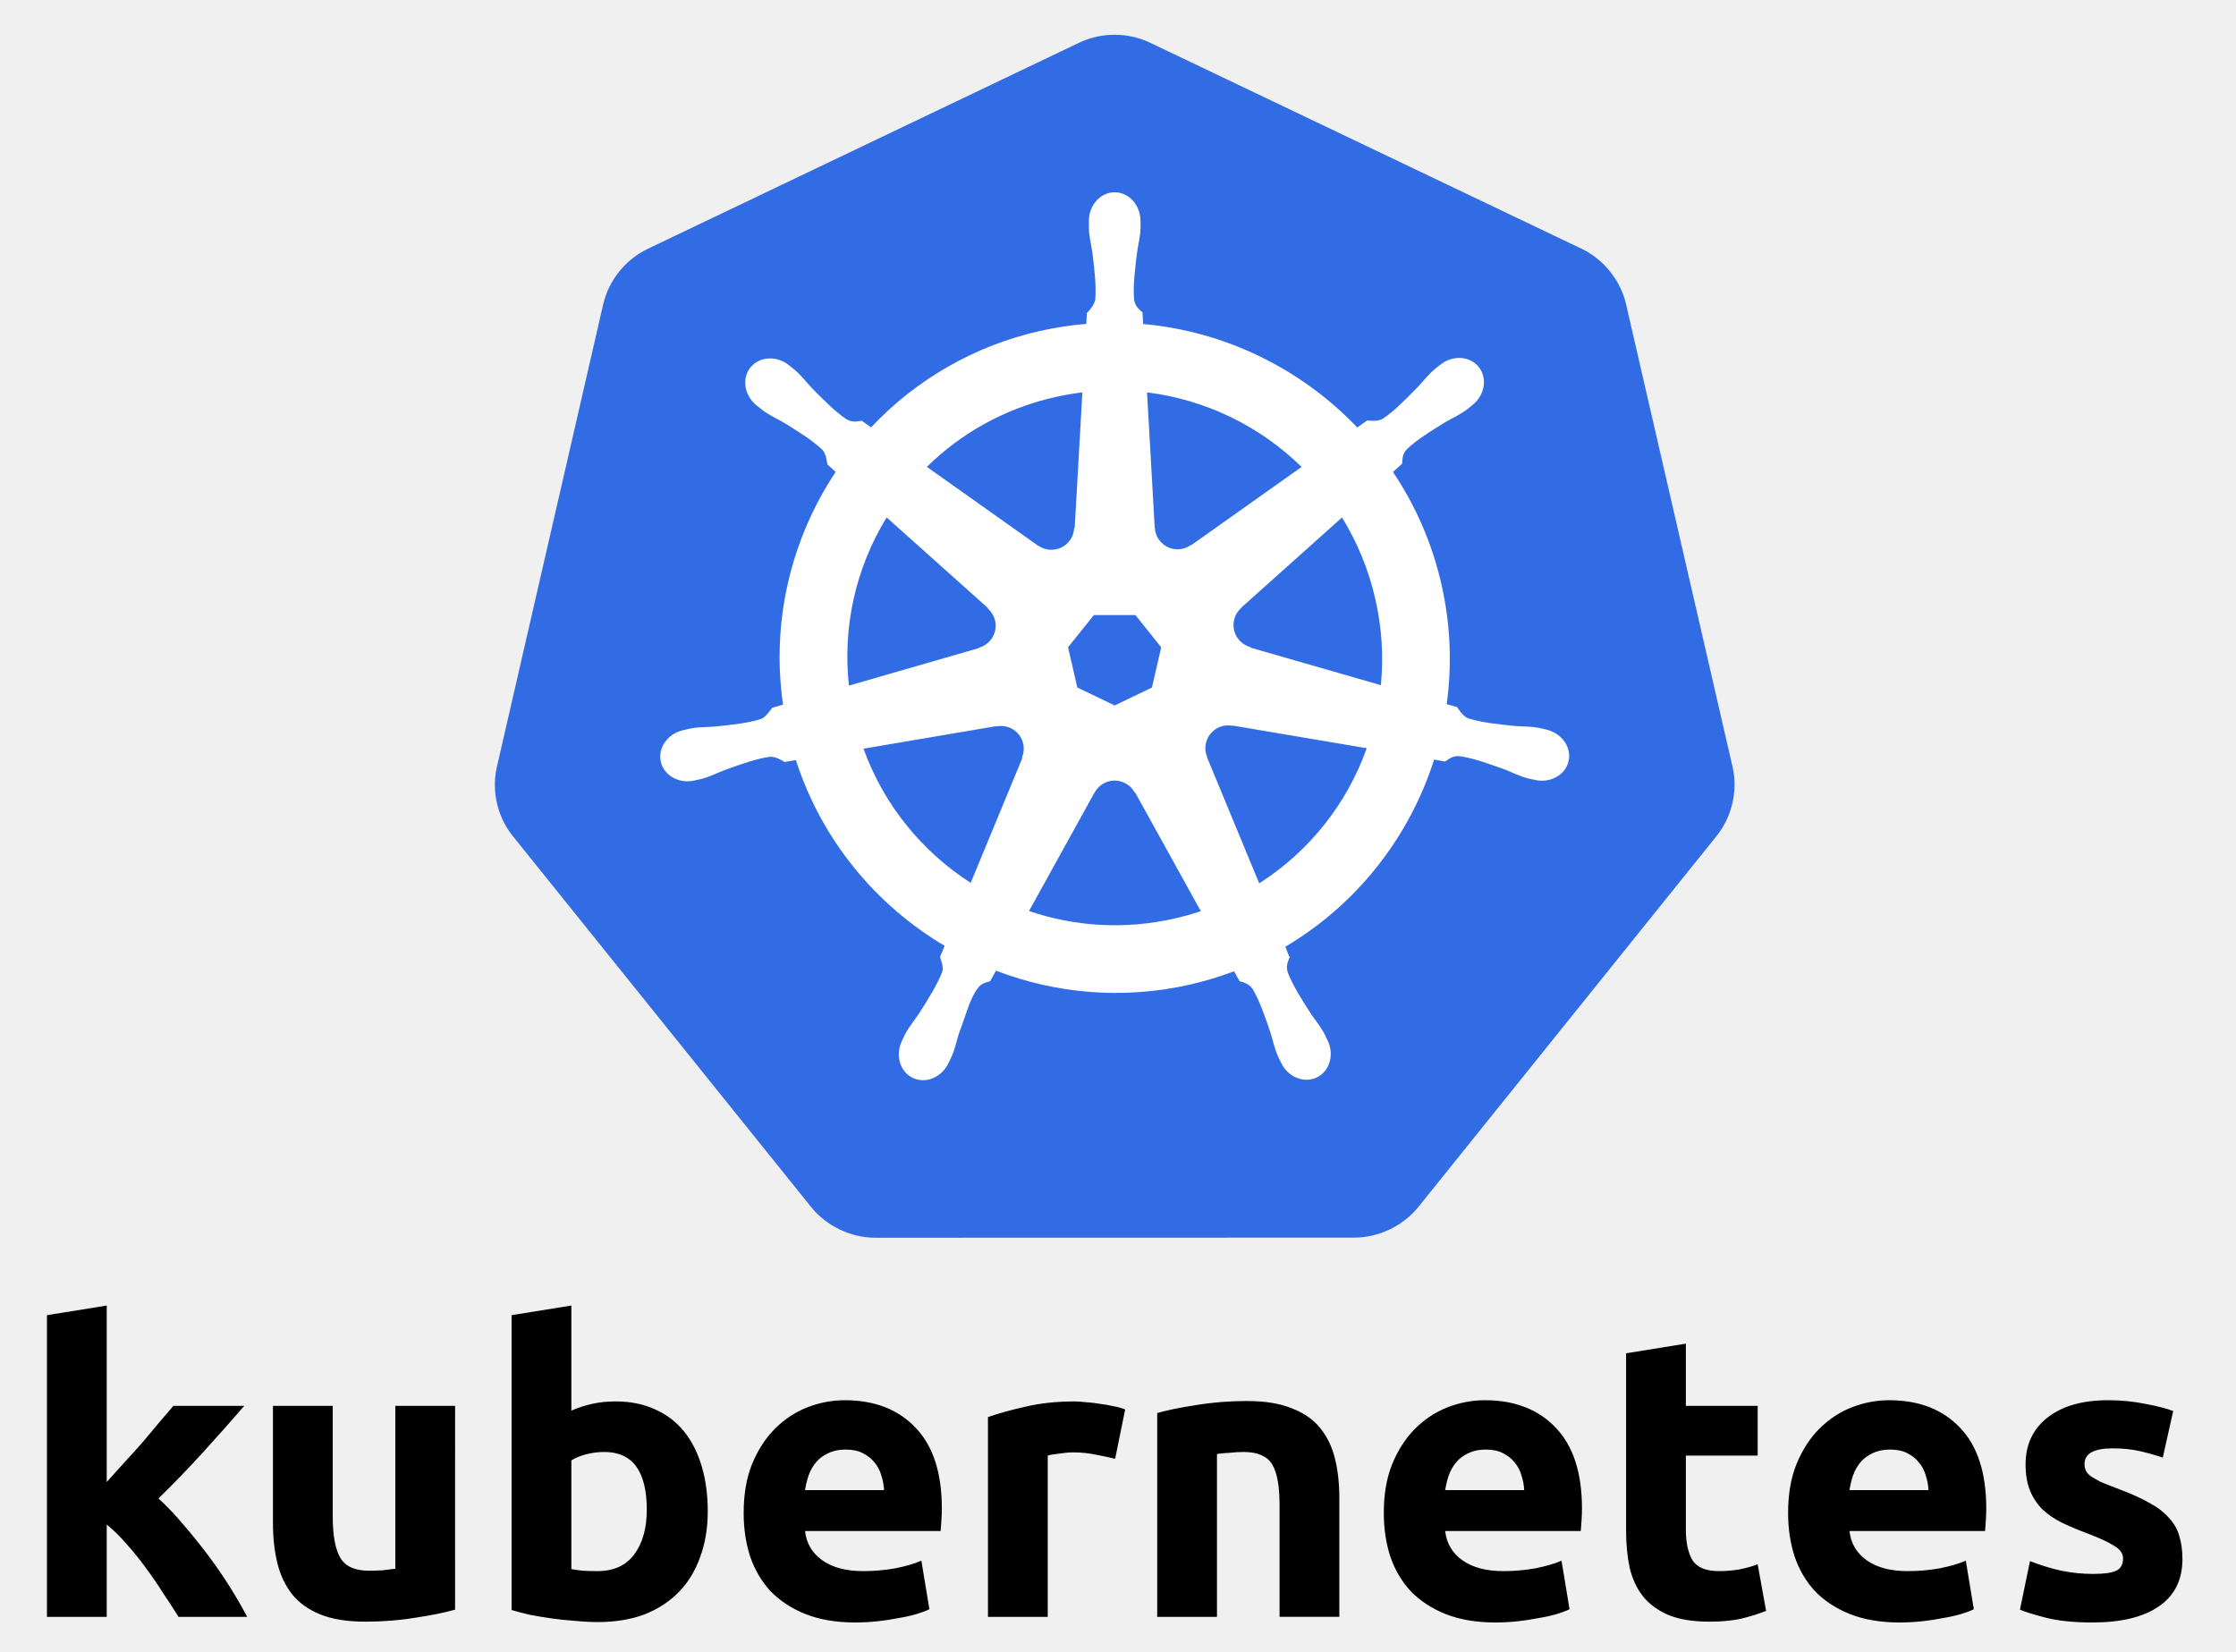
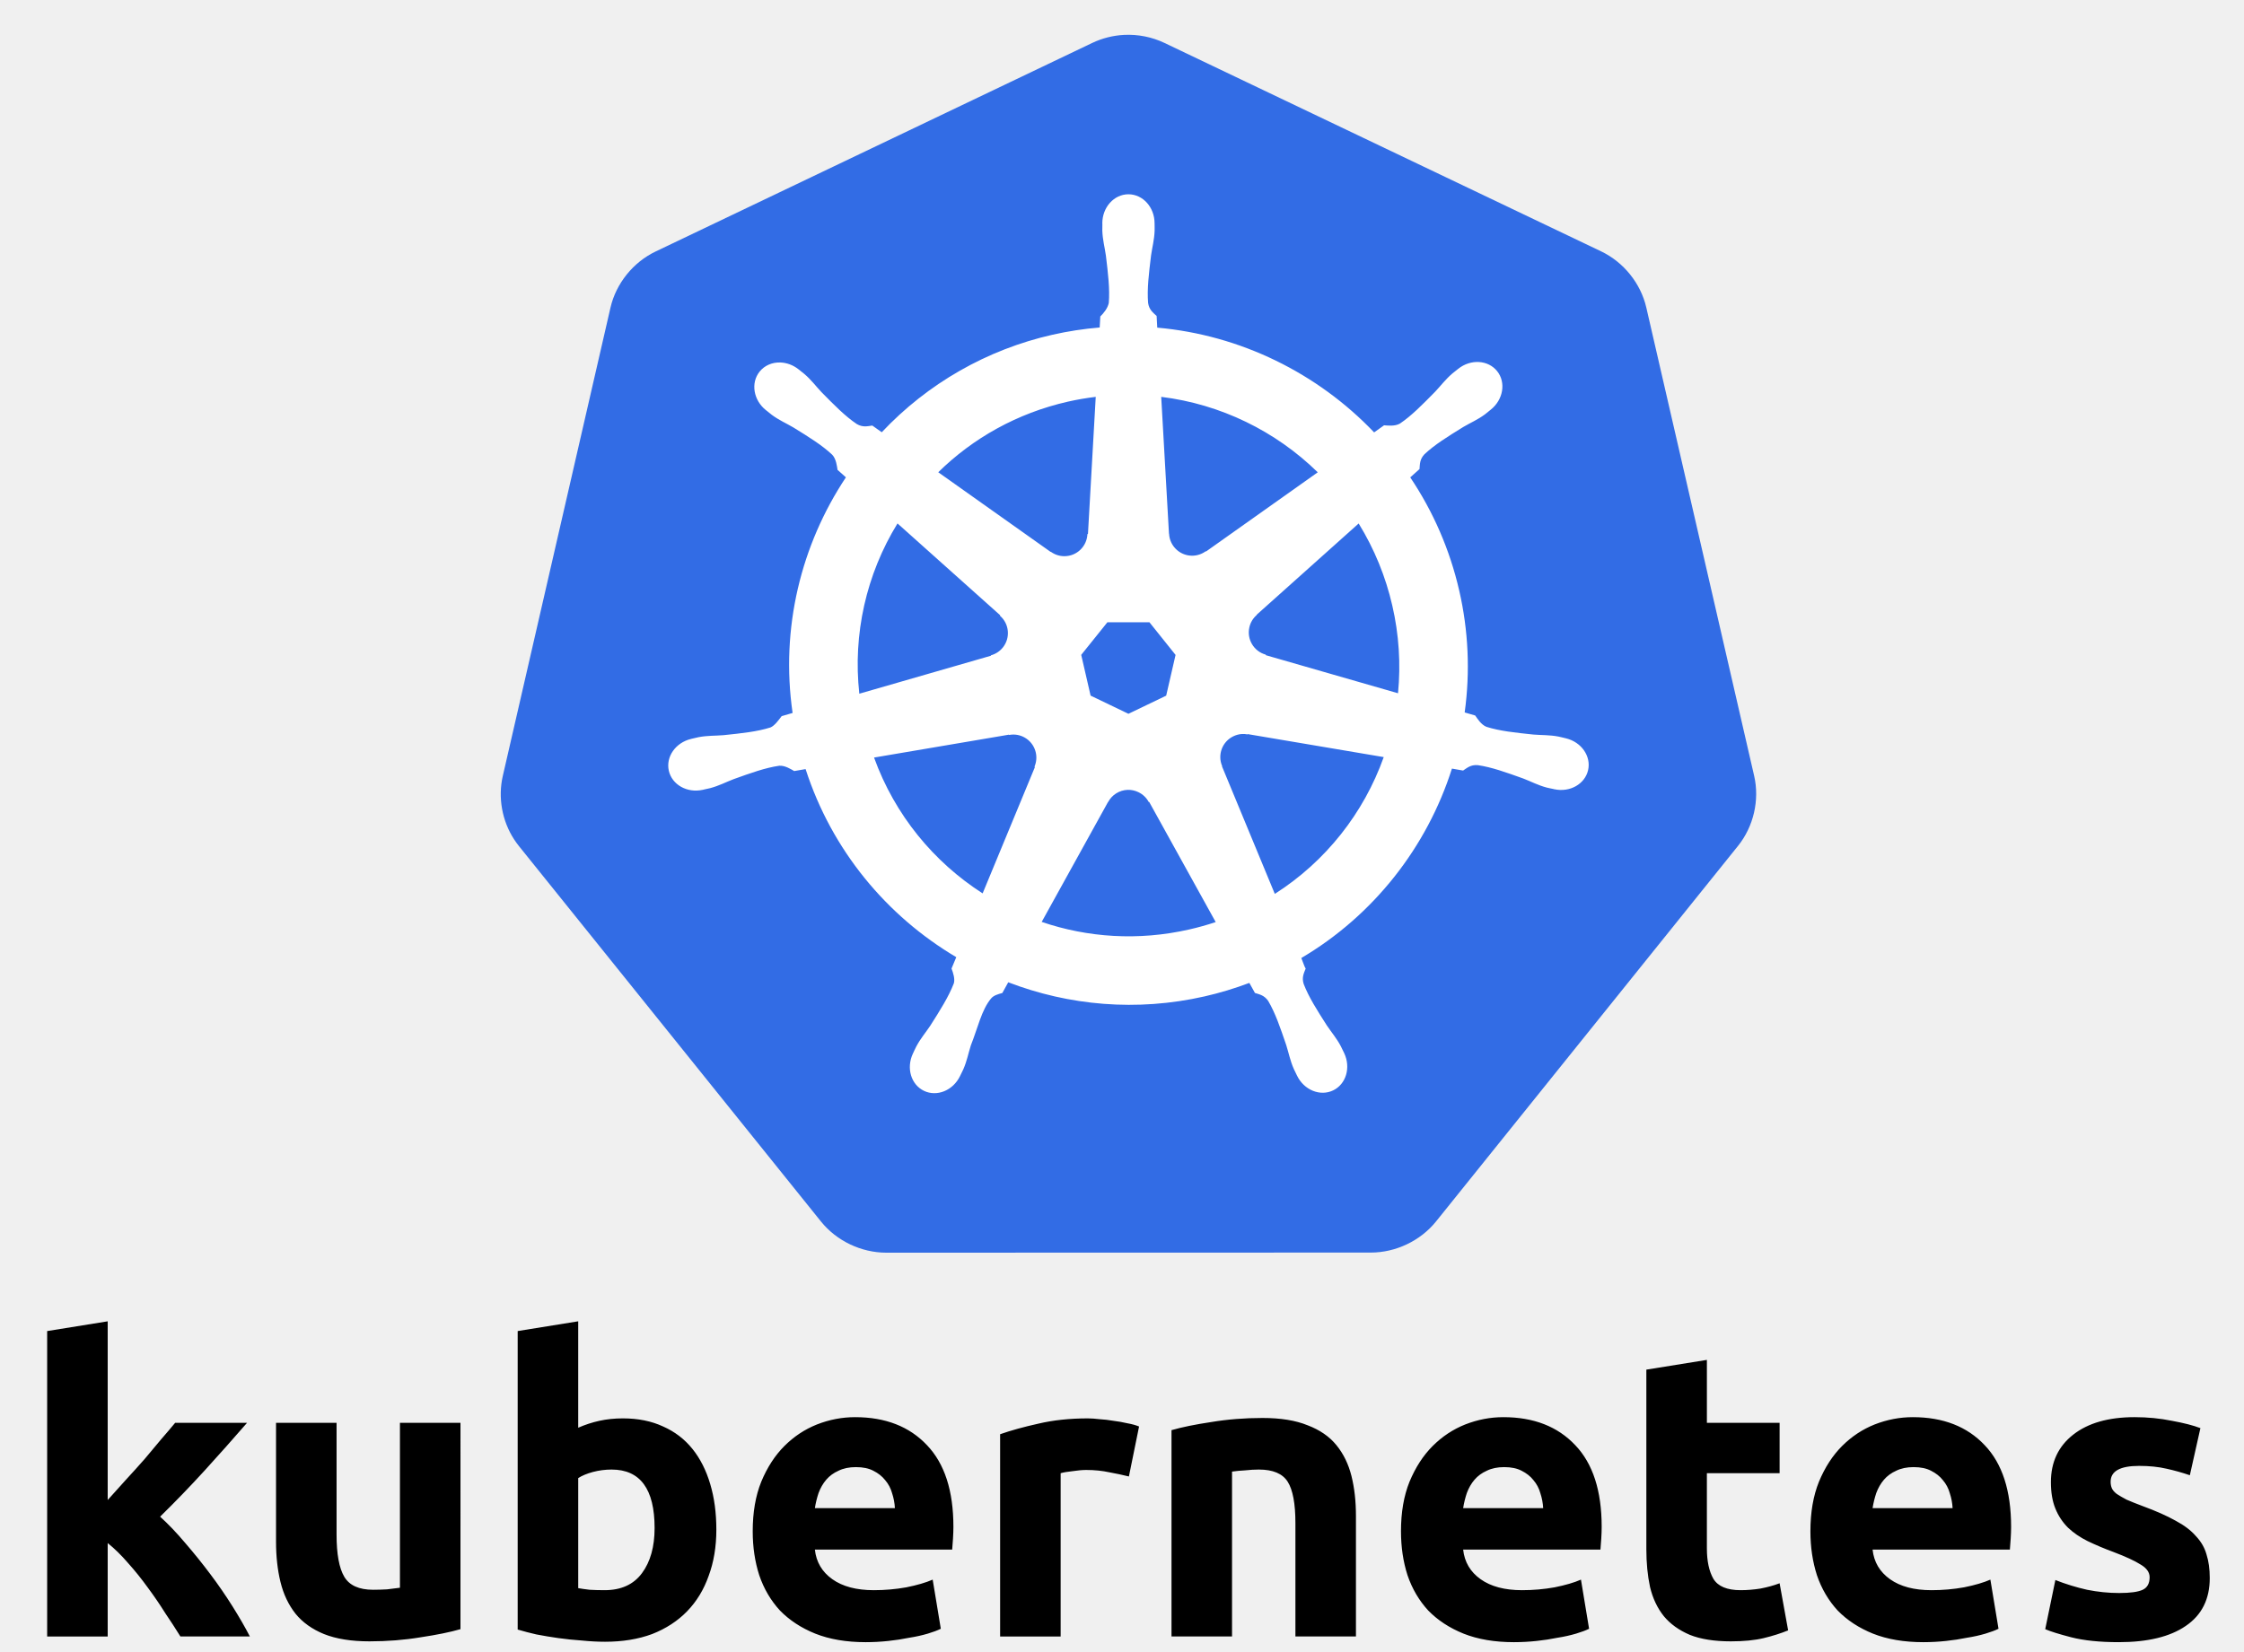
- <svg xmlns="http://www.w3.org/2000/svg" viewBox="-144.88 -222.56 461.76 341.12">
+ <svg xmlns="http://www.w3.org/2000/svg" viewBox="-144.80 -222.48 457.60 336.96">
  <path d="M-122.84 83.493a310.06 310.06 0 0 0 3.729-4.142 240.608 240.608 0 0 0 3.81-4.225 466.525 466.525 0 0 0 3.398-4.059 165.657 165.657 0 0 0 2.817-3.314h14.663a554.136 554.136 0 0 1-8.616 9.693 234.676 234.676 0 0 1-9.113 9.444c1.657 1.491 3.369 3.286 5.136 5.385a118.223 118.223 0 0 1 5.136 6.38 94.249 94.249 0 0 1 4.556 6.627c1.38 2.21 2.54 4.225 3.479 6.048h-14.166a129.714 129.714 0 0 0-3.065-4.722 79.584 79.584 0 0 0-3.562-5.219 60.044 60.044 0 0 0-4.06-5.053c-1.38-1.602-2.761-2.955-4.141-4.059v19.054h-12.344V49.032l12.344-1.988v36.45m71.939 26.344c-2.1.608-4.805 1.16-8.12 1.657-3.313.552-6.792.828-10.437.828-3.7 0-6.793-.497-9.28-1.49-2.43-.995-4.362-2.376-5.798-4.143-1.436-1.823-2.458-3.977-3.065-6.462-.608-2.485-.911-5.219-.911-8.202V67.753h12.344v22.782c0 3.977.525 6.85 1.574 8.616 1.049 1.767 3.01 2.651 5.882 2.651.884 0 1.823-.028 2.817-.083.994-.11 1.878-.22 2.65-.33V67.752h12.345l-.001 42.085m39.587-20.627c0-7.953-2.927-11.93-8.782-11.93-1.27 0-2.541.166-3.811.497-1.215.331-2.21.746-2.982 1.243v22.451c.608.11 1.38.221 2.32.331.939.055 1.96.083 3.065.083 3.369 0 5.91-1.16 7.622-3.479 1.712-2.32 2.568-5.385 2.568-9.196m12.592.331c0 3.48-.525 6.628-1.574 9.444-.994 2.817-2.458 5.22-4.391 7.207-1.933 1.988-4.308 3.535-7.125 4.64-2.817 1.048-6.02 1.573-9.61 1.573-1.491 0-3.065-.083-4.722-.249a70.47 70.47 0 0 1-4.805-.497 93.508 93.508 0 0 1-4.474-.746 61.68 61.68 0 0 1-3.811-.994V49.03l12.344-1.989v21.705a23.147 23.147 0 0 1 4.308-1.408c1.49-.33 3.093-.497 4.805-.497 3.093 0 5.827.552 8.202 1.657 2.375 1.05 4.363 2.568 5.965 4.556 1.602 1.988 2.817 4.391 3.645 7.207.829 2.764 1.243 5.857 1.243 9.281m7.416.331c0-3.866.58-7.235 1.74-10.107 1.215-2.927 2.789-5.357 4.722-7.29 1.933-1.933 4.142-3.397 6.628-4.39 2.54-.995 5.136-1.492 7.787-1.492 6.186 0 11.074 1.905 14.663 5.716 3.59 3.756 5.385 9.306 5.385 16.652 0 .718-.028 1.52-.083 2.402-.055.828-.111 1.574-.166 2.237H21.37c.276 2.541 1.464 4.556 3.562 6.048 2.099 1.491 4.915 2.237 8.45 2.237 2.264 0 4.474-.193 6.628-.58 2.209-.442 4.004-.966 5.385-1.574l1.657 10.024c-.663.331-1.546.663-2.651.994a28.866 28.866 0 0 1-3.728.828 44.513 44.513 0 0 1-4.308.663 43.431 43.431 0 0 1-4.64.25c-3.92 0-7.345-.58-10.272-1.74-2.872-1.16-5.274-2.735-7.207-4.723-1.878-2.043-3.286-4.446-4.225-7.207-.884-2.763-1.326-5.745-1.326-8.948M37.69 85.15a11.579 11.579 0 0 0-.58-3.065 6.84 6.84 0 0 0-1.408-2.65c-.608-.774-1.408-1.409-2.403-1.906-.94-.497-2.126-.746-3.562-.746-1.381 0-2.568.25-3.562.746-.994.442-1.823 1.05-2.485 1.823-.663.773-1.187 1.685-1.574 2.734a19.17 19.17 0 0 0-.746 3.065h16.32m47.718-6.461a65.487 65.487 0 0 0-3.894-.829c-1.491-.33-3.093-.497-4.805-.497-.773 0-1.712.083-2.817.25-1.05.11-1.85.248-2.402.413v33.304H59.146V70.074c2.209-.773 4.805-1.49 7.787-2.154 3.038-.718 6.407-1.077 10.107-1.077.663 0 1.464.055 2.403.166.939.055 1.878.166 2.817.331.939.111 1.878.276 2.817.497.939.166 1.74.387 2.403.663l-2.072 10.19m8.688-9.446c2.099-.607 4.805-1.16 8.119-1.657 3.314-.552 6.793-.828 10.438-.828 3.7 0 6.766.497 9.196 1.491 2.485.94 4.446 2.292 5.882 4.06 1.436 1.766 2.458 3.865 3.065 6.295.607 2.43.91 5.136.91 8.12v24.604h-12.343V88.215c0-3.977-.525-6.793-1.574-8.45-1.05-1.657-3.01-2.485-5.882-2.485-.884 0-1.823.055-2.817.166a30.4 30.4 0 0 0-2.651.25v33.634H94.095V69.244m46.795 20.629c0-3.866.58-7.235 1.74-10.107 1.216-2.927 2.79-5.357 4.723-7.29 1.933-1.933 4.142-3.397 6.628-4.39 2.54-.995 5.136-1.492 7.787-1.492 6.186 0 11.074 1.905 14.663 5.716 3.59 3.756 5.385 9.306 5.385 16.652 0 .718-.028 1.52-.083 2.402-.055.828-.11 1.574-.166 2.237h-28.001c.276 2.541 1.464 4.556 3.562 6.048 2.099 1.491 4.915 2.237 8.45 2.237 2.264 0 4.474-.193 6.628-.58 2.209-.442 4.004-.966 5.385-1.574l1.657 10.024c-.663.331-1.546.663-2.651.994a28.866 28.866 0 0 1-3.728.828 44.513 44.513 0 0 1-4.308.663 43.431 43.431 0 0 1-4.64.25c-3.92 0-7.345-.58-10.272-1.74-2.872-1.16-5.274-2.735-7.207-4.723-1.878-2.043-3.286-4.446-4.225-7.207-.885-2.763-1.326-5.745-1.326-8.948m28.995-4.723a11.579 11.579 0 0 0-.58-3.065 6.84 6.84 0 0 0-1.408-2.65c-.608-.774-1.408-1.409-2.402-1.906-.94-.497-2.126-.746-3.562-.746-1.381 0-2.568.25-3.562.746-.994.442-1.823 1.05-2.485 1.823-.663.773-1.187 1.685-1.574 2.734a19.17 19.17 0 0 0-.746 3.065h16.319M190.927 56.9l12.344-1.988v12.841H218.1v10.273h-14.83v15.326c0 2.596.443 4.667 1.326 6.213.939 1.546 2.789 2.32 5.55 2.32 1.327 0 2.68-.11 4.06-.33 1.436-.277 2.734-.636 3.894-1.078l1.74 9.61c-1.491.608-3.148 1.132-4.971 1.574-1.823.442-4.06.663-6.71.663-3.37 0-6.158-.442-8.367-1.326-2.21-.939-3.977-2.209-5.302-3.81-1.326-1.658-2.264-3.646-2.817-5.966-.497-2.32-.746-4.888-.746-7.705V56.9m33.455 32.973c0-3.866.58-7.235 1.74-10.107 1.215-2.927 2.789-5.357 4.722-7.29 1.933-1.933 4.142-3.397 6.628-4.39 2.54-.995 5.136-1.492 7.787-1.492 6.186 0 11.074 1.905 14.663 5.716 3.59 3.756 5.385 9.306 5.385 16.652 0 .718-.028 1.52-.083 2.402-.055.828-.11 1.574-.166 2.237h-28.001c.276 2.541 1.464 4.556 3.562 6.048 2.099 1.491 4.915 2.237 8.45 2.237 2.264 0 4.474-.193 6.628-.58 2.209-.442 4.004-.966 5.385-1.574l1.657 10.024c-.663.331-1.546.663-2.651.994a28.866 28.866 0 0 1-3.728.828 44.513 44.513 0 0 1-4.308.663 43.431 43.431 0 0 1-4.64.25c-3.92 0-7.345-.58-10.272-1.74-2.872-1.16-5.274-2.735-7.207-4.723-1.878-2.043-3.286-4.446-4.225-7.207-.884-2.763-1.326-5.745-1.326-8.948m28.996-4.723a11.579 11.579 0 0 0-.58-3.065 6.84 6.84 0 0 0-1.408-2.65c-.608-.774-1.408-1.409-2.402-1.906-.94-.497-2.126-.746-3.562-.746-1.381 0-2.568.25-3.562.746-.994.442-1.823 1.05-2.485 1.823-.663.773-1.187 1.685-1.574 2.734a19.17 19.17 0 0 0-.746 3.065h16.319m33.965 17.314c2.264 0 3.866-.22 4.805-.663.939-.442 1.408-1.298 1.408-2.568 0-.994-.608-1.85-1.823-2.568-1.215-.773-3.065-1.629-5.551-2.568a61.498 61.498 0 0 1-5.302-2.237c-1.546-.773-2.872-1.684-3.977-2.734a11.651 11.651 0 0 1-2.568-3.894c-.608-1.49-.911-3.286-.911-5.385 0-4.087 1.519-7.318 4.556-9.693 3.038-2.375 7.207-3.562 12.51-3.562 2.65 0 5.192.25 7.622.746 2.43.442 4.363.94 5.799 1.491l-2.154 9.61a44.395 44.395 0 0 0-4.722-1.326c-1.657-.387-3.535-.58-5.633-.58-3.866 0-5.8 1.077-5.8 3.231 0 .497.084.94.25 1.326.166.387.497.773.994 1.16.497.331 1.16.718 1.988 1.16.884.387 1.988.828 3.314 1.326 2.706.994 4.943 1.988 6.71 2.982 1.767.94 3.148 1.988 4.142 3.148 1.049 1.105 1.767 2.347 2.154 3.728.442 1.381.663 2.982.663 4.805 0 4.308-1.63 7.566-4.888 9.776-3.203 2.21-7.76 3.314-13.67 3.314-3.865 0-7.096-.33-9.692-.994-2.541-.663-4.308-1.215-5.302-1.657l2.07-10.024a43.76 43.76 0 0 0 6.463 1.988c2.209.441 4.39.662 6.545.662" />
  <path fill="#FFF" d="M85.304-204.478l93.973 44.872 23.22 100.85-65.02 80.882-104.298.01-65.037-80.868 23.197-100.853z" />
  <path fill="none" d="M85.304-204.478l93.973 44.872 23.22 100.85-65.02 80.881-104.298.011-65.037-80.868 23.197-100.853z" />
  <path fill="#326CE5" d="M84.433-215.362a17.14 17.14 0 0 0-6.524 1.651L-11.1-171.182c-4.589 2.191-8.077 6.528-9.21 11.451l-21.958 95.533c-1.012 4.388-.158 9.168 2.31 12.944.301.462.622.911.968 1.343l61.61 76.603c3.175 3.947 8.214 6.354 13.306 6.352l98.801-.023c5.089.004 10.128-2.398 13.307-6.341l61.586-76.613c3.178-3.949 4.424-9.359 3.29-14.287l-21.994-95.532c-1.133-4.925-4.621-9.261-9.208-11.453l-89.021-42.506a17.214 17.214 0 0 0-8.254-1.651z" />
  <path fill="#FFF" d="M85.142-61.364a4.667 4.667 0 0 1 2.199.468 4.656 4.656 0 0 1 2.106 2.003h.101l13.559 24.498a56.57 56.57 0 0 1-5.42 1.514c-10.368 2.355-20.704 1.642-30.064-1.547l13.524-24.454h.023a4.704 4.704 0 0 1 3.972-2.482zM61.909-72.645a4.697 4.697 0 0 1 4.507 3.653 4.65 4.65 0 0 1-.261 2.892l.08.102L55.58-40.247c-9.963-6.393-17.898-15.964-22.142-27.707l27.502-4.667.046.057a4.61 4.61 0 0 1 .923-.081zm46.593-.114c.365-.02.728.014 1.081.08l.046-.057 27.743 4.689c-4.061 11.407-11.831 21.29-22.211 27.903l-10.768-26.012.034-.046a4.701 4.701 0 0 1 2.277-6.09 4.652 4.652 0 0 1 1.798-.467zm-27.479-22.79h8.572l5.327 6.66-1.912 8.31-7.697 3.7-7.718-3.71-1.912-8.31 5.34-6.65zm51.238-20.15a55.569 55.569 0 0 1 6.864 16.768 55.43 55.43 0 0 1 1.162 17.862l-26.956-7.764-.023-.114a4.699 4.699 0 0 1-3.335-5.578 4.659 4.659 0 0 1 1.49-2.494l-.01-.057 20.808-18.623zm-94.041-.01l20.923 18.714-.023.114a4.69 4.69 0 0 1 .592 6.466 4.715 4.715 0 0 1-2.437 1.606l-.023.091-26.819 7.741a54.855 54.855 0 0 1 7.787-34.732zm53.776-25.82c12.122 1.492 23.331 6.98 31.921 15.391l-22.768 16.142-.08-.034a4.7 4.7 0 0 1-6.442-.864 4.652 4.652 0 0 1-1.025-2.722l-.023-.01-1.583-27.903zm-13.353 0l-1.583 27.947-.114.057a4.695 4.695 0 0 1-4.688 4.497 4.675 4.675 0 0 1-2.768-.898l-.044.023-22.916-16.246c7.042-6.926 16.051-12.044 26.431-14.401 1.898-.43 3.793-.75 5.682-.979zm6.67-41.323c-2.942.002-5.327 2.652-5.327 5.92 0 .051.011.099.013.149-.005.443-.027.978-.013 1.366.071 1.885.482 3.328.729 5.066.448 3.717.823 6.8.592 9.664-.226 1.081-1.021 2.069-1.731 2.755l-.127 2.254a69.515 69.515 0 0 0-9.63 1.48 68.533 68.533 0 0 0-34.811 19.888 90.731 90.731 0 0 1-1.925-1.366c-.952.128-1.912.422-3.164-.308-2.383-1.604-4.555-3.82-7.182-6.489-1.204-1.275-2.076-2.492-3.508-3.723-.324-.28-.82-.657-1.183-.945-1.119-.891-2.437-1.355-3.712-1.4-1.636-.057-3.214.584-4.246 1.878-1.834 2.3-1.247 5.817 1.309 7.855.027.021.053.037.08.057.351.285.781.649 1.105.887 1.517 1.121 2.905 1.695 4.416 2.585 3.186 1.968 5.827 3.6 7.922 5.568.818.872.963 2.408 1.071 3.074l1.708 1.524c-9.141 13.757-13.372 30.749-10.872 48.063l-2.23.649c-.589.76-1.42 1.955-2.29 2.31-2.741.863-5.825 1.181-9.55 1.571-1.75.146-3.259.059-5.112.411-.408.076-.977.224-1.423.329l-.046.013c-.023.005-.055.016-.078.021-3.141.76-5.159 3.646-4.509 6.489.649 2.846 3.718 4.575 6.877 3.893.023-.005.055-.005.08-.01.036-.009.066-.025.101-.034.441-.098.993-.204 1.379-.308 1.821-.489 3.141-1.206 4.781-1.834 3.524-1.263 6.444-2.32 9.288-2.732 1.188-.092 2.44.734 3.063 1.081l2.321-.398c5.345 16.568 16.544 29.961 30.726 38.363l-.968 2.323c.348.902.733 2.122.473 3.013-1.034 2.681-2.805 5.511-4.822 8.666-.977 1.458-1.976 2.59-2.856 4.258-.212.398-.48 1.012-.683 1.434-1.37 2.931-.367 6.305 2.264 7.57 2.647 1.275 5.932-.07 7.355-3.004.001-.005.009-.007.01-.012.002-.002-.002-.007 0-.011.203-.416.489-.964.66-1.355.756-1.729 1.007-3.211 1.537-4.883 1.411-3.541 2.184-7.257 4.125-9.571.532-.633 1.398-.878 2.296-1.119l1.206-2.186c12.364 4.746 26.202 6.019 40.027 2.881a69.517 69.517 0 0 0 9.141-2.755c.338.601.969 1.757 1.138 2.049.913.297 1.908.45 2.719 1.651 1.453 2.479 2.446 5.415 3.656 8.96.53 1.672.793 3.154 1.547 4.882.173.395.457.95.66 1.366 1.42 2.946 4.716 4.294 7.366 3.017 2.631-1.266 3.636-4.64 2.266-7.57-.204-.421-.484-1.035-.696-1.433-.88-1.668-1.88-2.789-2.856-4.246-2.017-3.156-3.691-5.778-4.724-8.46-.432-1.382.073-2.243.409-3.141-.201-.231-.633-1.537-.887-2.152 14.738-8.702 25.608-22.594 30.713-38.636.69.108 1.889.32 2.277.398.802-.528 1.539-1.219 2.983-1.105 2.844.411 5.765 1.468 9.291 2.732 1.638.628 2.958 1.357 4.781 1.845.384.103.935.199 1.377.295.036.009.067.027.103.034.023.005.057.007.078.012 3.159.679 6.227-1.05 6.877-3.894.649-2.844-1.368-5.731-4.507-6.489-.457-.103-1.105-.281-1.55-.365-1.853-.35-3.362-.263-5.11-.409-3.725-.391-6.811-.708-9.552-1.571-1.117-.434-1.912-1.764-2.3-2.312l-2.15-.626a68.782 68.782 0 0 0-1.117-24.874 68.975 68.975 0 0 0-9.982-23.074c.551-.502 1.594-1.425 1.889-1.697.087-.955.012-1.958 1.001-3.017 2.096-1.967 4.737-3.598 7.924-5.567 1.512-.889 2.91-1.462 4.427-2.583.343-.255.813-.657 1.172-.946 2.556-2.039 3.145-5.553 1.309-7.855-1.834-2.3-5.39-2.517-7.945-.477-.363.288-.857.663-1.183.944-1.432 1.231-2.315 2.446-3.518 3.723-2.627 2.668-4.799 4.895-7.182 6.499-1.034.602-2.547.393-3.234.352l-2.026 1.446c-11.555-12.116-27.287-19.863-44.226-21.367-.048-.71-.11-1.992-.127-2.378-.692-.663-1.53-1.231-1.741-2.665-.231-2.864.155-5.946.603-9.664.247-1.738.66-3.181.729-5.066.016-.429-.009-1.051-.01-1.515-.002-3.264-2.385-5.916-5.329-5.916z" />
  <path fill="none" d="M85.142-61.364a4.667 4.667 0 0 1 2.199.468 4.656 4.656 0 0 1 2.106 2.003h.101l13.559 24.498a56.57 56.57 0 0 1-5.42 1.514c-10.368 2.355-20.704 1.642-30.064-1.547l13.524-24.454h.023a4.704 4.704 0 0 1 3.972-2.482zM61.909-72.645a4.697 4.697 0 0 1 4.507 3.653 4.65 4.65 0 0 1-.261 2.892l.08.102L55.58-40.247c-9.963-6.393-17.898-15.964-22.142-27.707l27.502-4.667.046.057a4.61 4.61 0 0 1 .923-.081zm46.593-.114c.365-.02.728.014 1.081.08l.046-.057 27.743 4.689c-4.061 11.407-11.831 21.29-22.211 27.903l-10.768-26.012.034-.046a4.701 4.701 0 0 1 2.277-6.09 4.652 4.652 0 0 1 1.798-.467zm-27.479-22.79h8.572l5.327 6.66-1.912 8.31-7.697 3.7-7.718-3.71-1.912-8.31 5.34-6.65zm51.238-20.15a55.569 55.569 0 0 1 6.864 16.768 55.43 55.43 0 0 1 1.162 17.862l-26.956-7.764-.023-.114a4.699 4.699 0 0 1-3.335-5.578 4.659 4.659 0 0 1 1.49-2.494l-.01-.057 20.808-18.623zm-94.041-.01l20.923 18.714-.023.114a4.69 4.69 0 0 1 .592 6.466 4.715 4.715 0 0 1-2.437 1.606l-.023.091-26.819 7.741a54.855 54.855 0 0 1 7.787-34.732zm53.776-25.82c12.122 1.492 23.331 6.98 31.921 15.391l-22.768 16.142-.08-.034a4.7 4.7 0 0 1-6.442-.864 4.652 4.652 0 0 1-1.025-2.722l-.023-.01-1.583-27.903zm-13.353 0l-1.583 27.947-.114.057a4.695 4.695 0 0 1-4.688 4.497 4.675 4.675 0 0 1-2.768-.898l-.044.023-22.916-16.246c7.042-6.926 16.051-12.044 26.431-14.401 1.898-.43 3.793-.75 5.682-.979zm6.67-41.323c-2.942.002-5.327 2.652-5.327 5.92 0 .051.011.099.013.149-.005.443-.027.978-.013 1.366.071 1.885.482 3.328.729 5.066.448 3.717.823 6.8.592 9.664-.226 1.081-1.021 2.069-1.731 2.755l-.127 2.254a69.515 69.515 0 0 0-9.63 1.48 68.533 68.533 0 0 0-34.811 19.888 90.731 90.731 0 0 1-1.925-1.366c-.952.128-1.912.422-3.164-.308-2.383-1.604-4.555-3.82-7.182-6.489-1.204-1.275-2.076-2.492-3.508-3.723-.324-.28-.82-.657-1.183-.945-1.119-.891-2.437-1.355-3.712-1.4-1.636-.057-3.214.584-4.246 1.878-1.834 2.3-1.247 5.817 1.309 7.855.027.021.053.037.08.057.351.285.781.649 1.105.887 1.517 1.121 2.905 1.695 4.416 2.585 3.186 1.968 5.827 3.6 7.922 5.568.818.872.963 2.408 1.071 3.074l1.708 1.524c-9.141 13.757-13.372 30.749-10.872 48.063l-2.23.649c-.589.76-1.42 1.955-2.29 2.31-2.741.863-5.825 1.181-9.55 1.571-1.75.146-3.259.059-5.112.411-.408.076-.977.224-1.423.329l-.046.013c-.023.005-.055.016-.078.021-3.141.76-5.159 3.646-4.509 6.489.649 2.846 3.718 4.575 6.877 3.893.023-.005.055-.005.08-.01.036-.009.066-.025.101-.034.441-.098.993-.204 1.379-.308 1.821-.489 3.141-1.206 4.781-1.834 3.524-1.263 6.444-2.32 9.288-2.732 1.188-.092 2.44.734 3.063 1.081l2.321-.398c5.345 16.568 16.544 29.961 30.726 38.363l-.968 2.323c.348.902.733 2.122.473 3.013-1.034 2.681-2.805 5.511-4.822 8.666-.977 1.458-1.976 2.59-2.856 4.258-.212.398-.48 1.012-.683 1.434-1.37 2.931-.367 6.305 2.264 7.57 2.647 1.275 5.932-.07 7.355-3.004.001-.005.009-.007.01-.012.002-.002-.002-.007 0-.011.203-.416.489-.964.66-1.355.756-1.729 1.007-3.211 1.537-4.883 1.411-3.541 2.184-7.257 4.125-9.571.532-.633 1.398-.878 2.296-1.119l1.206-2.186c12.364 4.746 26.202 6.019 40.027 2.881a69.517 69.517 0 0 0 9.141-2.755c.338.601.969 1.757 1.138 2.049.913.297 1.908.45 2.719 1.651 1.453 2.479 2.446 5.415 3.656 8.96.53 1.672.793 3.154 1.547 4.882.173.395.457.95.66 1.366 1.42 2.946 4.716 4.294 7.366 3.017 2.631-1.266 3.636-4.64 2.266-7.57-.204-.421-.484-1.035-.696-1.433-.88-1.668-1.88-2.789-2.856-4.246-2.017-3.156-3.691-5.778-4.724-8.46-.432-1.382.073-2.243.409-3.141-.201-.231-.633-1.537-.887-2.152 14.738-8.702 25.608-22.594 30.713-38.636.69.108 1.889.32 2.277.398.802-.528 1.539-1.219 2.983-1.105 2.844.411 5.765 1.468 9.291 2.732 1.638.628 2.958 1.357 4.781 1.845.384.103.935.199 1.377.295.036.009.067.027.103.034.023.005.057.007.078.012 3.159.679 6.227-1.05 6.877-3.894.649-2.844-1.368-5.731-4.507-6.489-.457-.103-1.105-.281-1.55-.365-1.853-.35-3.362-.263-5.11-.409-3.725-.391-6.811-.708-9.552-1.571-1.117-.434-1.912-1.764-2.3-2.312l-2.15-.626a68.782 68.782 0 0 0-1.117-24.874 68.975 68.975 0 0 0-9.982-23.074c.551-.502 1.594-1.425 1.889-1.697.087-.955.012-1.958 1.001-3.017 2.096-1.967 4.737-3.598 7.924-5.567 1.512-.889 2.91-1.462 4.427-2.583.343-.255.813-.657 1.172-.946 2.556-2.039 3.145-5.553 1.309-7.855-1.834-2.3-5.39-2.517-7.945-.477-.363.288-.857.663-1.183.944-1.432 1.231-2.315 2.446-3.518 3.723-2.627 2.668-4.799 4.895-7.182 6.499-1.034.602-2.547.393-3.234.352l-2.026 1.446c-11.555-12.116-27.287-19.863-44.226-21.367-.048-.71-.11-1.992-.127-2.378-.692-.663-1.53-1.231-1.741-2.665-.231-2.864.155-5.946.603-9.664.247-1.738.66-3.181.729-5.066.016-.429-.009-1.051-.01-1.515-.002-3.264-2.385-5.916-5.329-5.916z" />
</svg>
